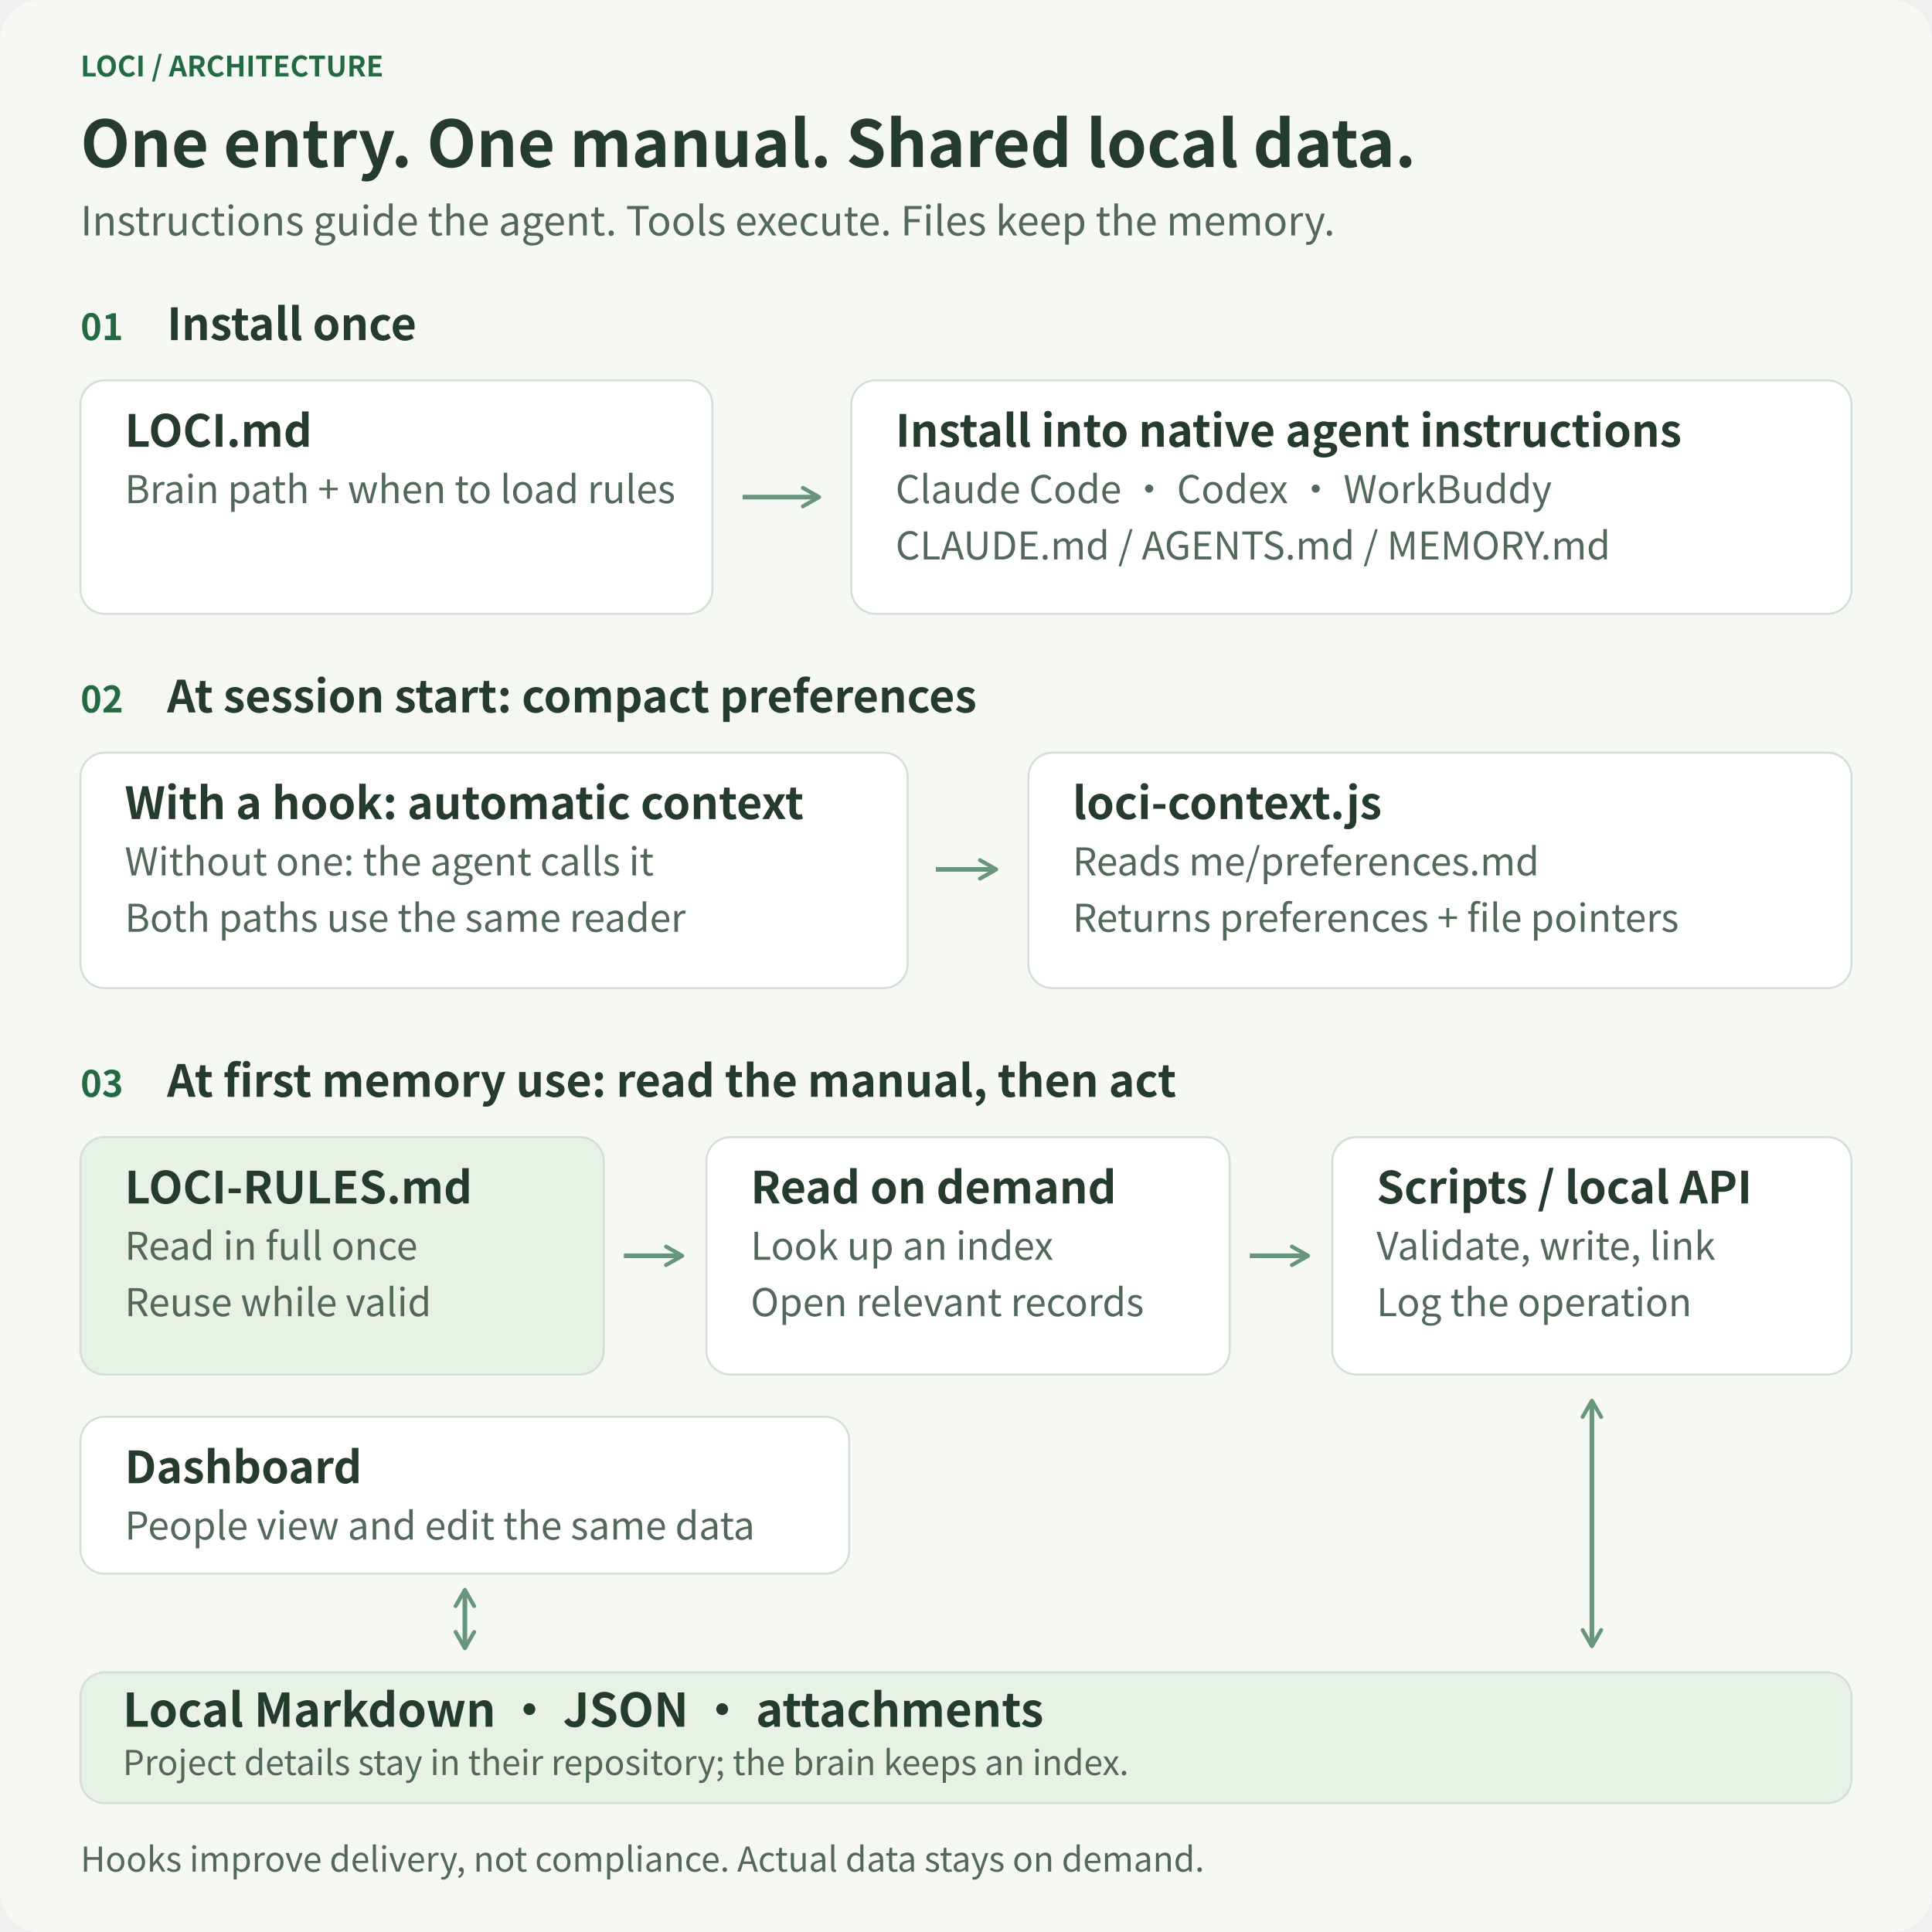
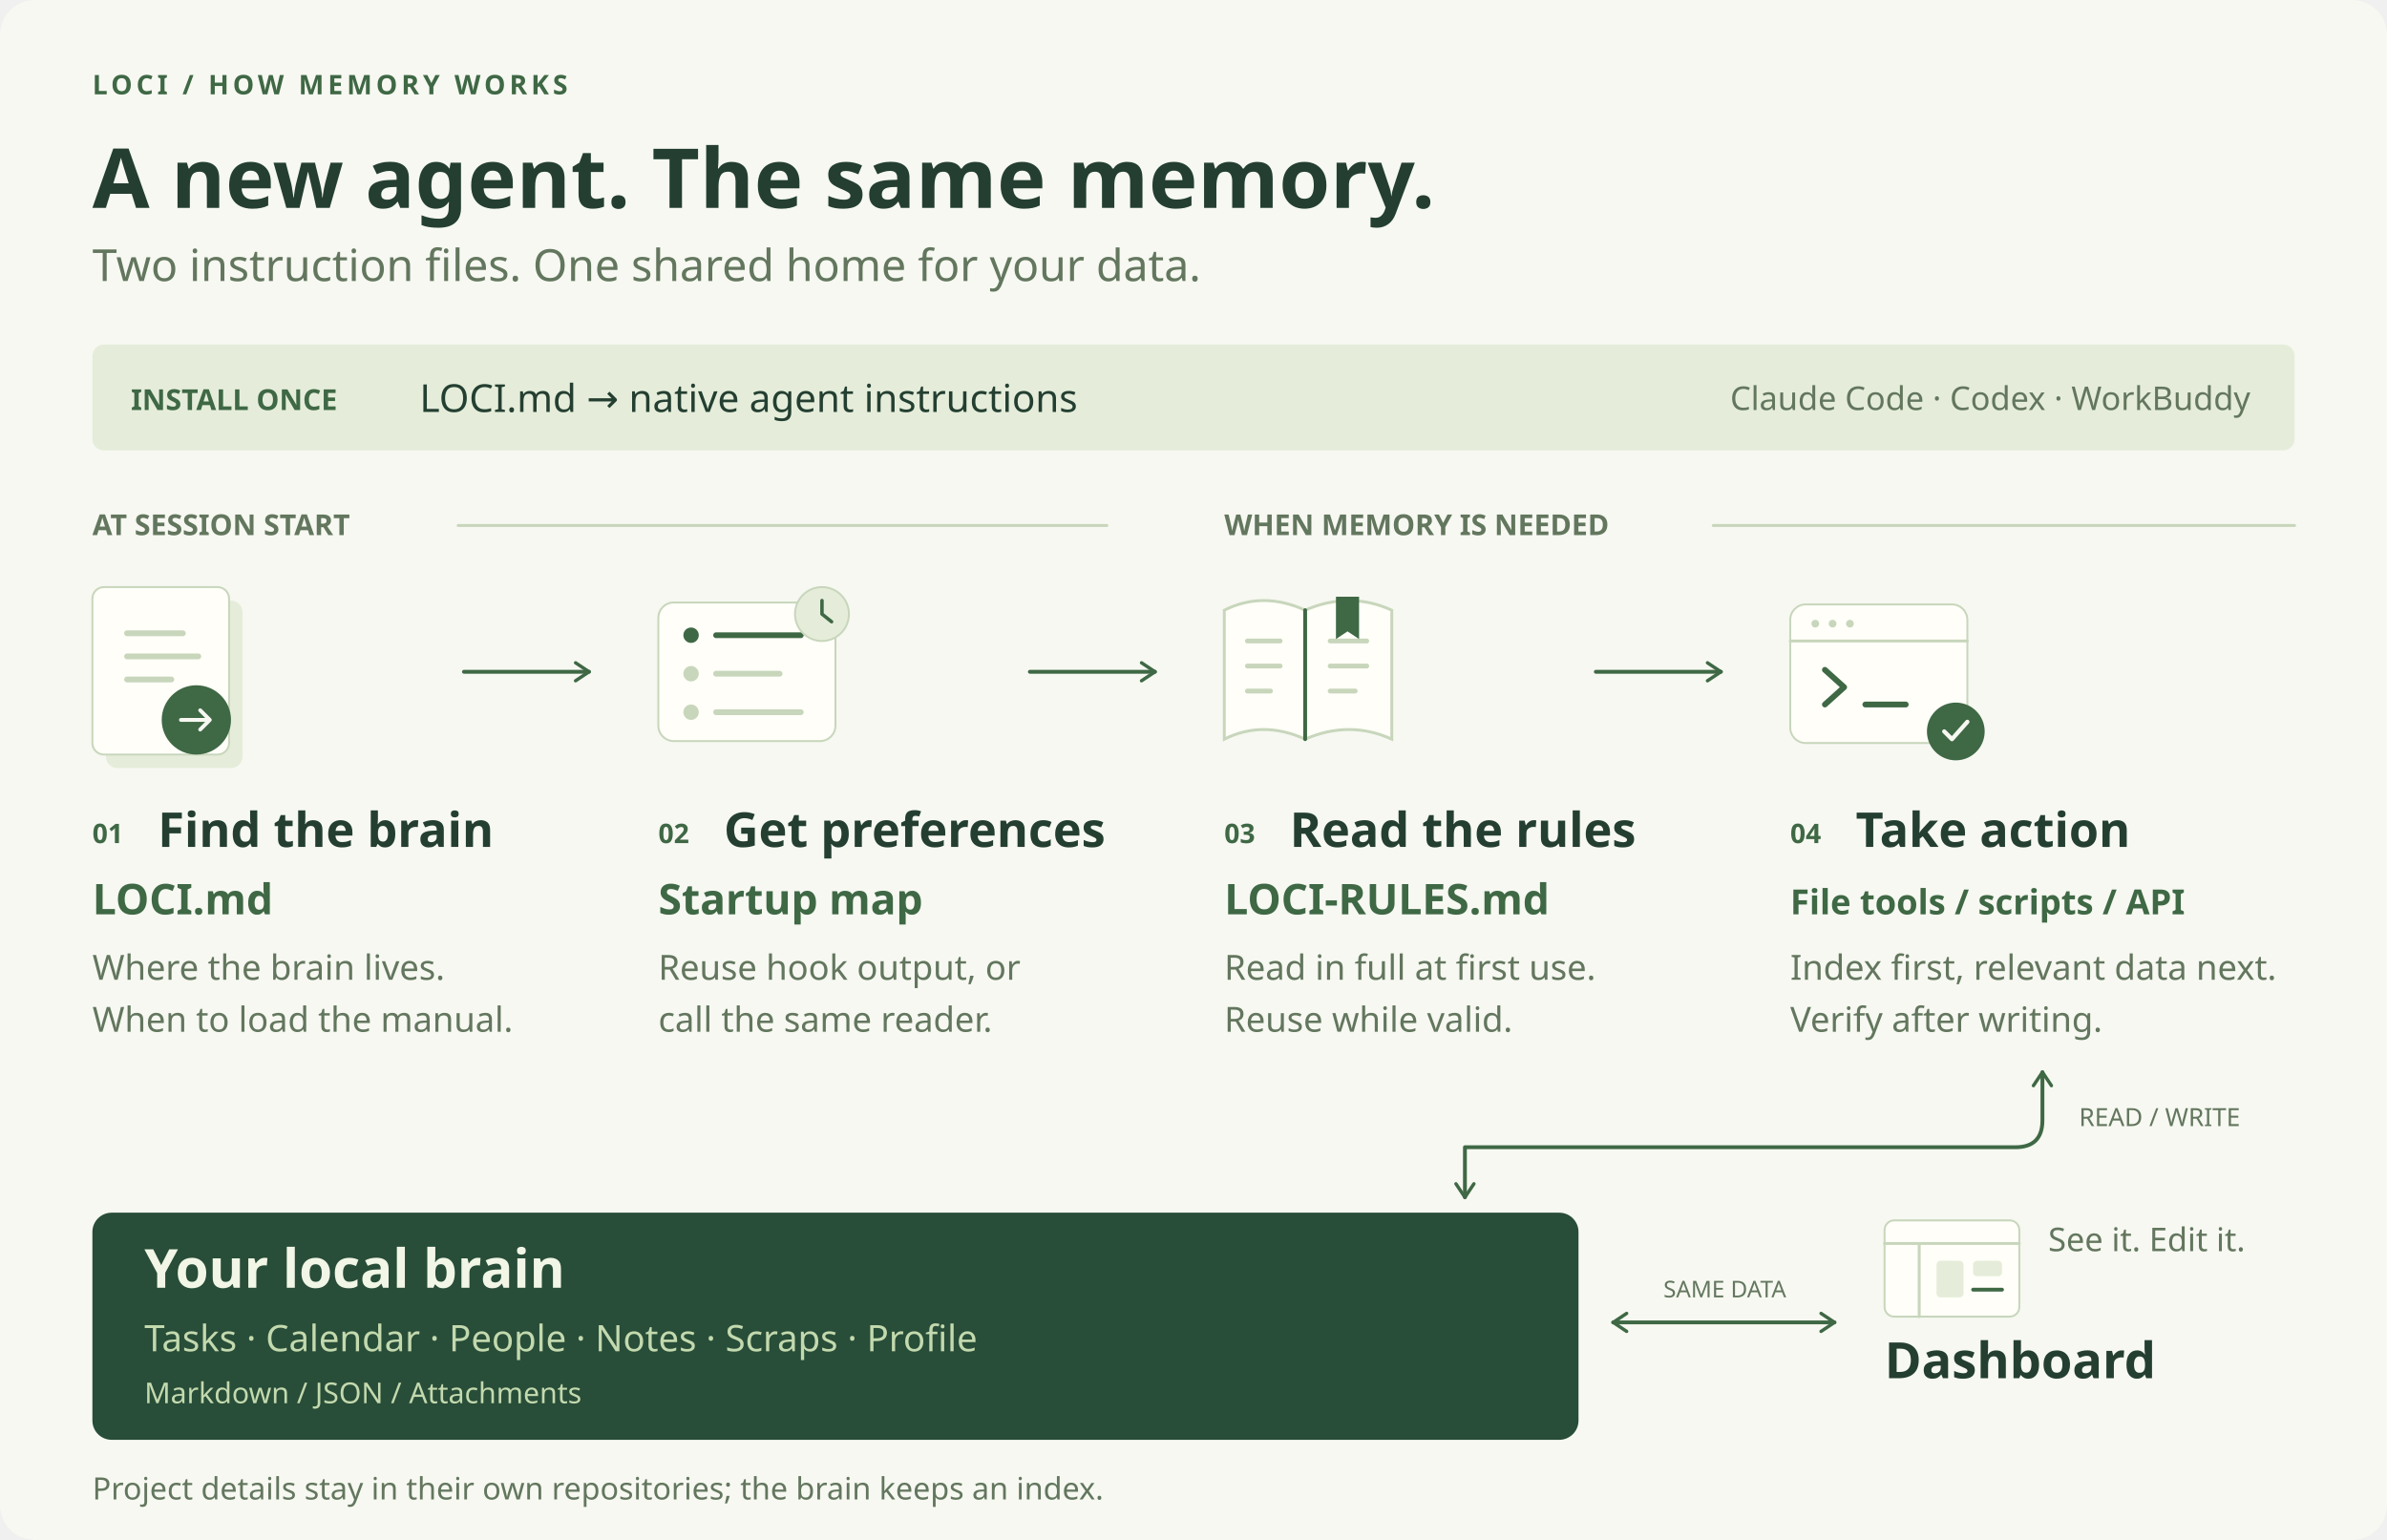
- <svg xmlns="http://www.w3.org/2000/svg" width="960" height="960" viewBox="0 0 960 960" role="img" aria-labelledby="title desc" xml:lang="en">
+ <svg xmlns="http://www.w3.org/2000/svg" width="1240" height="800" viewBox="0 0 1240 800" role="img" aria-labelledby="title desc" xml:lang="en">
  <defs>
-     <marker id="arrow" viewBox="0 0 10 10" refX="8" refY="5" markerWidth="5" markerHeight="5" orient="auto-start-reverse">
-       <path d="M1 1 L8 5 L1 9" fill="none" stroke="#67967b" stroke-width="1.7" stroke-linecap="round" stroke-linejoin="round" />
+     <marker id="arrow" viewBox="0 0 12 12" refX="9" refY="6" markerWidth="7" markerHeight="7" orient="auto-start-reverse">
+       <path d="M3 2L9 6L3 10" fill="none" stroke="#3f6845" stroke-width="1.5" stroke-linecap="round" stroke-linejoin="round" />
    </marker>
  </defs>
-   <rect width="960" height="960" rx="20" fill="#f6f8f4" />
-   <g font-family="'PingFang SC','Microsoft YaHei','Noto Sans CJK SC',Helvetica,sans-serif">
-     <text x="40" y="38" font-size="14" fill="#236941" font-weight="700">LOCI / ARCHITECTURE</text>
-     <text x="40" y="83" font-size="32" fill="#243b2d" font-weight="700">One entry. One manual. Shared local data.</text>
-     <text x="40" y="117" font-size="20" fill="#52685a" font-weight="400">Instructions guide the agent. Tools execute. Files keep the memory.</text>
-     <text x="40" y="169" font-size="18" fill="#236941" font-weight="700">01</text>
-     <text x="83" y="169" font-size="22" fill="#243b2d" font-weight="650">Install once</text>
-     <rect x="40" y="189" width="314" height="116" rx="12" fill="#ffffff" stroke="#d2dfd5" />
-     <text x="62" y="222" font-size="22" fill="#243b2d" font-weight="650">LOCI.md</text>
-     <text x="62" y="250" font-size="19" fill="#52685a" font-weight="400">Brain path + when to load rules</text>
-     <path d="M369 247 L407 247" fill="none" stroke="#67967b" stroke-width="2.3" marker-end="url(#arrow)" />
-     <rect x="423" y="189" width="497" height="116" rx="12" fill="#ffffff" stroke="#d2dfd5" />
-     <text x="445" y="222" font-size="22" fill="#243b2d" font-weight="650">Install into native agent instructions</text>
-     <text x="445" y="250" font-size="19" fill="#52685a" font-weight="400">Claude Code · Codex · WorkBuddy</text>
-     <text x="445" y="278" font-size="19" fill="#52685a" font-weight="400">CLAUDE.md / AGENTS.md / MEMORY.md</text>
-     <text x="40" y="354" font-size="18" fill="#236941" font-weight="700">02</text>
-     <text x="83" y="354" font-size="22" fill="#243b2d" font-weight="650">At session start: compact preferences</text>
-     <rect x="40" y="374" width="411" height="117" rx="12" fill="#ffffff" stroke="#d2dfd5" />
-     <text x="62" y="407" font-size="22" fill="#243b2d" font-weight="650">With a hook: automatic context</text>
-     <text x="62" y="435" font-size="19" fill="#52685a" font-weight="400">Without one: the agent calls it</text>
-     <text x="62" y="463" font-size="19" fill="#52685a" font-weight="400">Both paths use the same reader</text>
-     <path d="M465 432 L495 432" fill="none" stroke="#67967b" stroke-width="2.3" marker-end="url(#arrow)" />
-     <rect x="511" y="374" width="409" height="117" rx="12" fill="#ffffff" stroke="#d2dfd5" />
-     <text x="533" y="407" font-size="22" fill="#243b2d" font-weight="650">loci-context.js</text>
-     <text x="533" y="435" font-size="19" fill="#52685a" font-weight="400">Reads me/preferences.md</text>
-     <text x="533" y="463" font-size="19" fill="#52685a" font-weight="400">Returns preferences + file pointers</text>
-     <text x="40" y="545" font-size="18" fill="#236941" font-weight="700">03</text>
-     <text x="83" y="545" font-size="22" fill="#243b2d" font-weight="650">At first memory use: read the manual, then act</text>
-     <rect x="40" y="565" width="260" height="118" rx="12" fill="#e7f1e6" stroke="#d2dfd5" />
-     <text x="62" y="598" font-size="22" fill="#243b2d" font-weight="650">LOCI-RULES.md</text>
-     <text x="62" y="626" font-size="19" fill="#52685a" font-weight="400">Read in full once</text>
-     <text x="62" y="654" font-size="19" fill="#52685a" font-weight="400">Reuse while valid</text>
-     <path d="M310 624 L339 624" fill="none" stroke="#67967b" stroke-width="2.3" marker-end="url(#arrow)" />
-     <rect x="351" y="565" width="260" height="118" rx="12" fill="#ffffff" stroke="#d2dfd5" />
-     <text x="373" y="598" font-size="22" fill="#243b2d" font-weight="650">Read on demand</text>
-     <text x="373" y="626" font-size="19" fill="#52685a" font-weight="400">Look up an index</text>
-     <text x="373" y="654" font-size="19" fill="#52685a" font-weight="400">Open relevant records</text>
-     <path d="M621 624 L650 624" fill="none" stroke="#67967b" stroke-width="2.3" marker-end="url(#arrow)" />
-     <rect x="662" y="565" width="258" height="118" rx="12" fill="#ffffff" stroke="#d2dfd5" />
-     <text x="684" y="598" font-size="22" fill="#243b2d" font-weight="650">Scripts / local API</text>
-     <text x="684" y="626" font-size="19" fill="#52685a" font-weight="400">Validate, write, link</text>
-     <text x="684" y="654" font-size="19" fill="#52685a" font-weight="400">Log the operation</text>
-     <rect x="40" y="704" width="382" height="78" rx="12" fill="#ffffff" stroke="#d2dfd5" />
-     <text x="62" y="737" font-size="22" fill="#243b2d" font-weight="650">Dashboard</text>
-     <text x="62" y="765" font-size="19" fill="#52685a" font-weight="400">People view and edit the same data</text>
-     <path d="M231 790 L231 819" fill="none" stroke="#67967b" stroke-width="2.3" marker-end="url(#arrow)" marker-start="url(#arrow)" />
-     <path d="M791 696 L791 818" fill="none" stroke="#67967b" stroke-width="2.3" marker-end="url(#arrow)" marker-start="url(#arrow)" />
-     <rect x="40" y="831" width="880" height="65" rx="12" fill="#e7f1e6" stroke="#d2dfd5" />
-     <text x="61" y="858" font-size="23" fill="#243b2d" font-weight="650">Local Markdown · JSON · attachments</text>
-     <text x="61" y="882" font-size="17" fill="#52685a" font-weight="400">Project details stay in their repository; the brain keeps an index.</text>
-     <text x="40" y="930" font-size="17" fill="#52685a" font-weight="400">Hooks improve delivery, not compliance. Actual data stays on demand.</text>
+   <rect width="1240" height="800" rx="18" fill="#f6f8f1" />
+   <g font-family="'Avenir Next','PingFang SC','Microsoft YaHei',sans-serif">
+     <text x="48" y="49" font-size="14" fill="#3f6845" font-weight="600" letter-spacing="2">LOCI  /  HOW MEMORY WORKS</text>
+     <text x="48" y="108" font-size="43" fill="#243f31" font-weight="600">A new agent. The same memory.</text>
+     <text x="48" y="146" font-size="23" fill="#63765e" font-weight="400">Two instruction files. One shared home for your data.</text>
+     <rect x="48" y="179" width="1144" height="55" rx="6" fill="#e5edda" stroke="none" />
+     <text x="68" y="213" font-size="15" fill="#3f6845" font-weight="600">INSTALL ONCE</text>
+     <text x="218" y="214" font-size="20" fill="#243f31" font-weight="500">LOCI.md → native agent instructions</text>
+     <text x="1169" y="213" font-size="17" fill="#63765e" font-weight="400" text-anchor="end">Claude Code · Codex · WorkBuddy</text>
+     <text x="48" y="278" font-size="15" fill="#63765e" font-weight="600">AT SESSION START</text>
+     <path d="M238 273H575" fill="none" stroke="#c8d6bc" stroke-width="1.5" stroke-linecap="round" stroke-linejoin="round" />
+     <text x="636" y="278" font-size="15" fill="#63765e" font-weight="600">WHEN MEMORY IS NEEDED</text>
+     <path d="M890 273H1192" fill="none" stroke="#c8d6bc" stroke-width="1.5" stroke-linecap="round" stroke-linejoin="round" />
+     <g transform="translate(48 305)">
+       <rect x="7" y="7" width="71" height="87" rx="6" fill="#e5edda" stroke="none" />
+       <rect x="0" y="0" width="71" height="87" rx="6" fill="#fffef8" stroke="#c8d6bc" />
+       <path d="M18 24H47M18 36H55M18 48H41" fill="none" stroke="#c8d6bc" stroke-width="3" stroke-linecap="round" stroke-linejoin="round" />
+       <circle cx="54" cy="69" r="18" fill="#3f6845" />
+       <path d="M46 69H61M56 64L61 69L56 74" fill="none" stroke="#f6f8f1" stroke-width="2" stroke-linecap="round" stroke-linejoin="round" />
+     </g>
+     <path d="M241 349H306" fill="none" stroke="#3f6845" stroke-width="2" stroke-linecap="round" stroke-linejoin="round" marker-end="url(#arrow)" />
+     <text x="48" y="438" font-size="14" fill="#3f6845" font-weight="600">01</text>
+     <text x="82" y="440" font-size="25" fill="#243f31" font-weight="600">Find the brain</text>
+     <text x="48" y="475" font-size="22" fill="#3f6845" font-weight="550">LOCI.md</text>
+     <text x="48" y="509" font-size="18" fill="#63765e" font-weight="400">Where the brain lives.</text>
+     <text x="48" y="536" font-size="18" fill="#63765e" font-weight="400">When to load the manual.</text>
+     <g transform="translate(342 305)">
+       <rect x="0" y="8" width="92" height="72" rx="8" fill="#fffef8" stroke="#c8d6bc" />
+       <circle cx="17" cy="25" r="4" fill="#3f6845" />
+       <path d="M30 25H74" fill="none" stroke="#3f6845" stroke-width="3" stroke-linecap="round" stroke-linejoin="round" />
+       <circle cx="17" cy="45" r="4" fill="#c8d6bc" />
+       <path d="M30 45H63" fill="none" stroke="#c8d6bc" stroke-width="3" stroke-linecap="round" stroke-linejoin="round" />
+       <circle cx="17" cy="65" r="4" fill="#c8d6bc" />
+       <path d="M30 65H74" fill="none" stroke="#c8d6bc" stroke-width="3" stroke-linecap="round" stroke-linejoin="round" />
+       <circle cx="85" cy="14" r="14" fill="#e5edda" stroke="#c8d6bc" />
+       <path d="M85 7V14L90 18" fill="none" stroke="#3f6845" stroke-width="1.8" stroke-linecap="round" stroke-linejoin="round" />
+     </g>
+     <path d="M535 349H600" fill="none" stroke="#3f6845" stroke-width="2" stroke-linecap="round" stroke-linejoin="round" marker-end="url(#arrow)" />
+     <text x="342" y="438" font-size="14" fill="#3f6845" font-weight="600">02</text>
+     <text x="376" y="440" font-size="25" fill="#243f31" font-weight="600">Get preferences</text>
+     <text x="342" y="475" font-size="22" fill="#3f6845" font-weight="550">Startup map</text>
+     <text x="342" y="509" font-size="18" fill="#63765e" font-weight="400">Reuse hook output, or</text>
+     <text x="342" y="536" font-size="18" fill="#63765e" font-weight="400">call the same reader.</text>
+     <g transform="translate(636 305)">
+       <path d="M0 12Q20 2 42 12Q65 2 87 12V79Q65 69 42 79Q20 69 0 79Z" fill="#fffef8" stroke="#c8d6bc" stroke-width="1.5" />
+       <path d="M42 12V79" fill="none" stroke="#3f6845" stroke-width="2" stroke-linecap="round" stroke-linejoin="round" />
+       <path d="M12 28H29M12 41H29M12 54H24M55 28H74M55 41H74M55 54H68" fill="none" stroke="#c8d6bc" stroke-width="2.5" stroke-linecap="round" stroke-linejoin="round" />
+       <path d="M58 5V27L64 23L70 27V5" fill="#3f6845" />
+     </g>
+     <path d="M829 349H894" fill="none" stroke="#3f6845" stroke-width="2" stroke-linecap="round" stroke-linejoin="round" marker-end="url(#arrow)" />
+     <text x="636" y="438" font-size="14" fill="#3f6845" font-weight="600">03</text>
+     <text x="670" y="440" font-size="25" fill="#243f31" font-weight="600">Read the rules</text>
+     <text x="636" y="475" font-size="22" fill="#3f6845" font-weight="550">LOCI-RULES.md</text>
+     <text x="636" y="509" font-size="18" fill="#63765e" font-weight="400">Read in full at first use.</text>
+     <text x="636" y="536" font-size="18" fill="#63765e" font-weight="400">Reuse while valid.</text>
+     <g transform="translate(930 305)">
+       <rect x="0" y="9" width="92" height="72" rx="8" fill="#fffef8" stroke="#c8d6bc" />
+       <path d="M0 28H92" fill="none" stroke="#c8d6bc" stroke-width="1.5" stroke-linecap="round" stroke-linejoin="round" />
+       <circle cx="13" cy="19" r="2" fill="#c8d6bc" />
+       <circle cx="22" cy="19" r="2" fill="#c8d6bc" />
+       <circle cx="31" cy="19" r="2" fill="#c8d6bc" />
+       <path d="M18 43L28 52L18 61M39 61H60" fill="none" stroke="#3f6845" stroke-width="3" stroke-linecap="round" stroke-linejoin="round" />
+       <circle cx="86" cy="75" r="15" fill="#3f6845" />
+       <path d="M80 75L84 79L92 70" fill="none" stroke="#f6f8f1" stroke-width="2.2" stroke-linecap="round" stroke-linejoin="round" />
+     </g>
+     <text x="930" y="438" font-size="14" fill="#3f6845" font-weight="600">04</text>
+     <text x="964" y="440" font-size="25" fill="#243f31" font-weight="600">Take action</text>
+     <text x="930" y="475" font-size="18" fill="#3f6845" font-weight="550">File tools / scripts / API</text>
+     <text x="930" y="509" font-size="18" fill="#63765e" font-weight="400">Index first, relevant data next.</text>
+     <text x="930" y="536" font-size="18" fill="#63765e" font-weight="400">Verify after writing.</text>
+     <path d="M1061 557V582Q1061 596 1047 596H761V622" fill="none" stroke="#3f6845" stroke-width="2" stroke-linecap="round" stroke-linejoin="round" marker-end="url(#arrow)" marker-start="url(#arrow)" />
+     <text x="1080" y="585" font-size="13" fill="#63765e" font-weight="500">READ / WRITE</text>
+     <rect x="48" y="630" width="772" height="118" rx="10" fill="#284d38" stroke="none" />
+     <text x="75" y="669" font-size="28" fill="#f1f6e6" font-weight="600">Your local brain</text>
+     <text x="75" y="702" font-size="19" fill="#c3d9ae" font-weight="400">Tasks · Calendar · People · Notes · Scraps · Profile</text>
+     <text x="75" y="729" font-size="15" fill="#c3d9ae" font-weight="400">Markdown  /  JSON  /  Attachments</text>
+     <rect x="979" y="634" width="70" height="50" rx="5" fill="#fffef8" stroke="#c8d6bc" />
+     <path d="M979 646H1049M997 646V684" fill="none" stroke="#c8d6bc" stroke-width="1.5" stroke-linecap="round" stroke-linejoin="round" />
+     <rect x="1006" y="655" width="14" height="19" rx="2" fill="#e5edda" stroke="none" />
+     <rect x="1025" y="655" width="15" height="8" rx="2" fill="#e5edda" stroke="none" />
+     <path d="M1025 670H1040" fill="none" stroke="#3f6845" stroke-width="2" stroke-linecap="round" stroke-linejoin="round" />
+     <text x="1064" y="650" font-size="17" fill="#63765e" font-weight="400">See it. Edit it.</text>
+     <text x="979" y="716" font-size="26" fill="#243f31" font-weight="550">Dashboard</text>
+     <path d="M838 687H953" fill="none" stroke="#3f6845" stroke-width="2" stroke-linecap="round" stroke-linejoin="round" marker-end="url(#arrow)" marker-start="url(#arrow)" />
+     <text x="896" y="674" font-size="12" fill="#63765e" font-weight="500" text-anchor="middle">SAME DATA</text>
+     <text x="48" y="779" font-size="16" fill="#63765e" font-weight="400">Project details stay in their own repositories; the brain keeps an index.</text>
  </g>
</svg>
